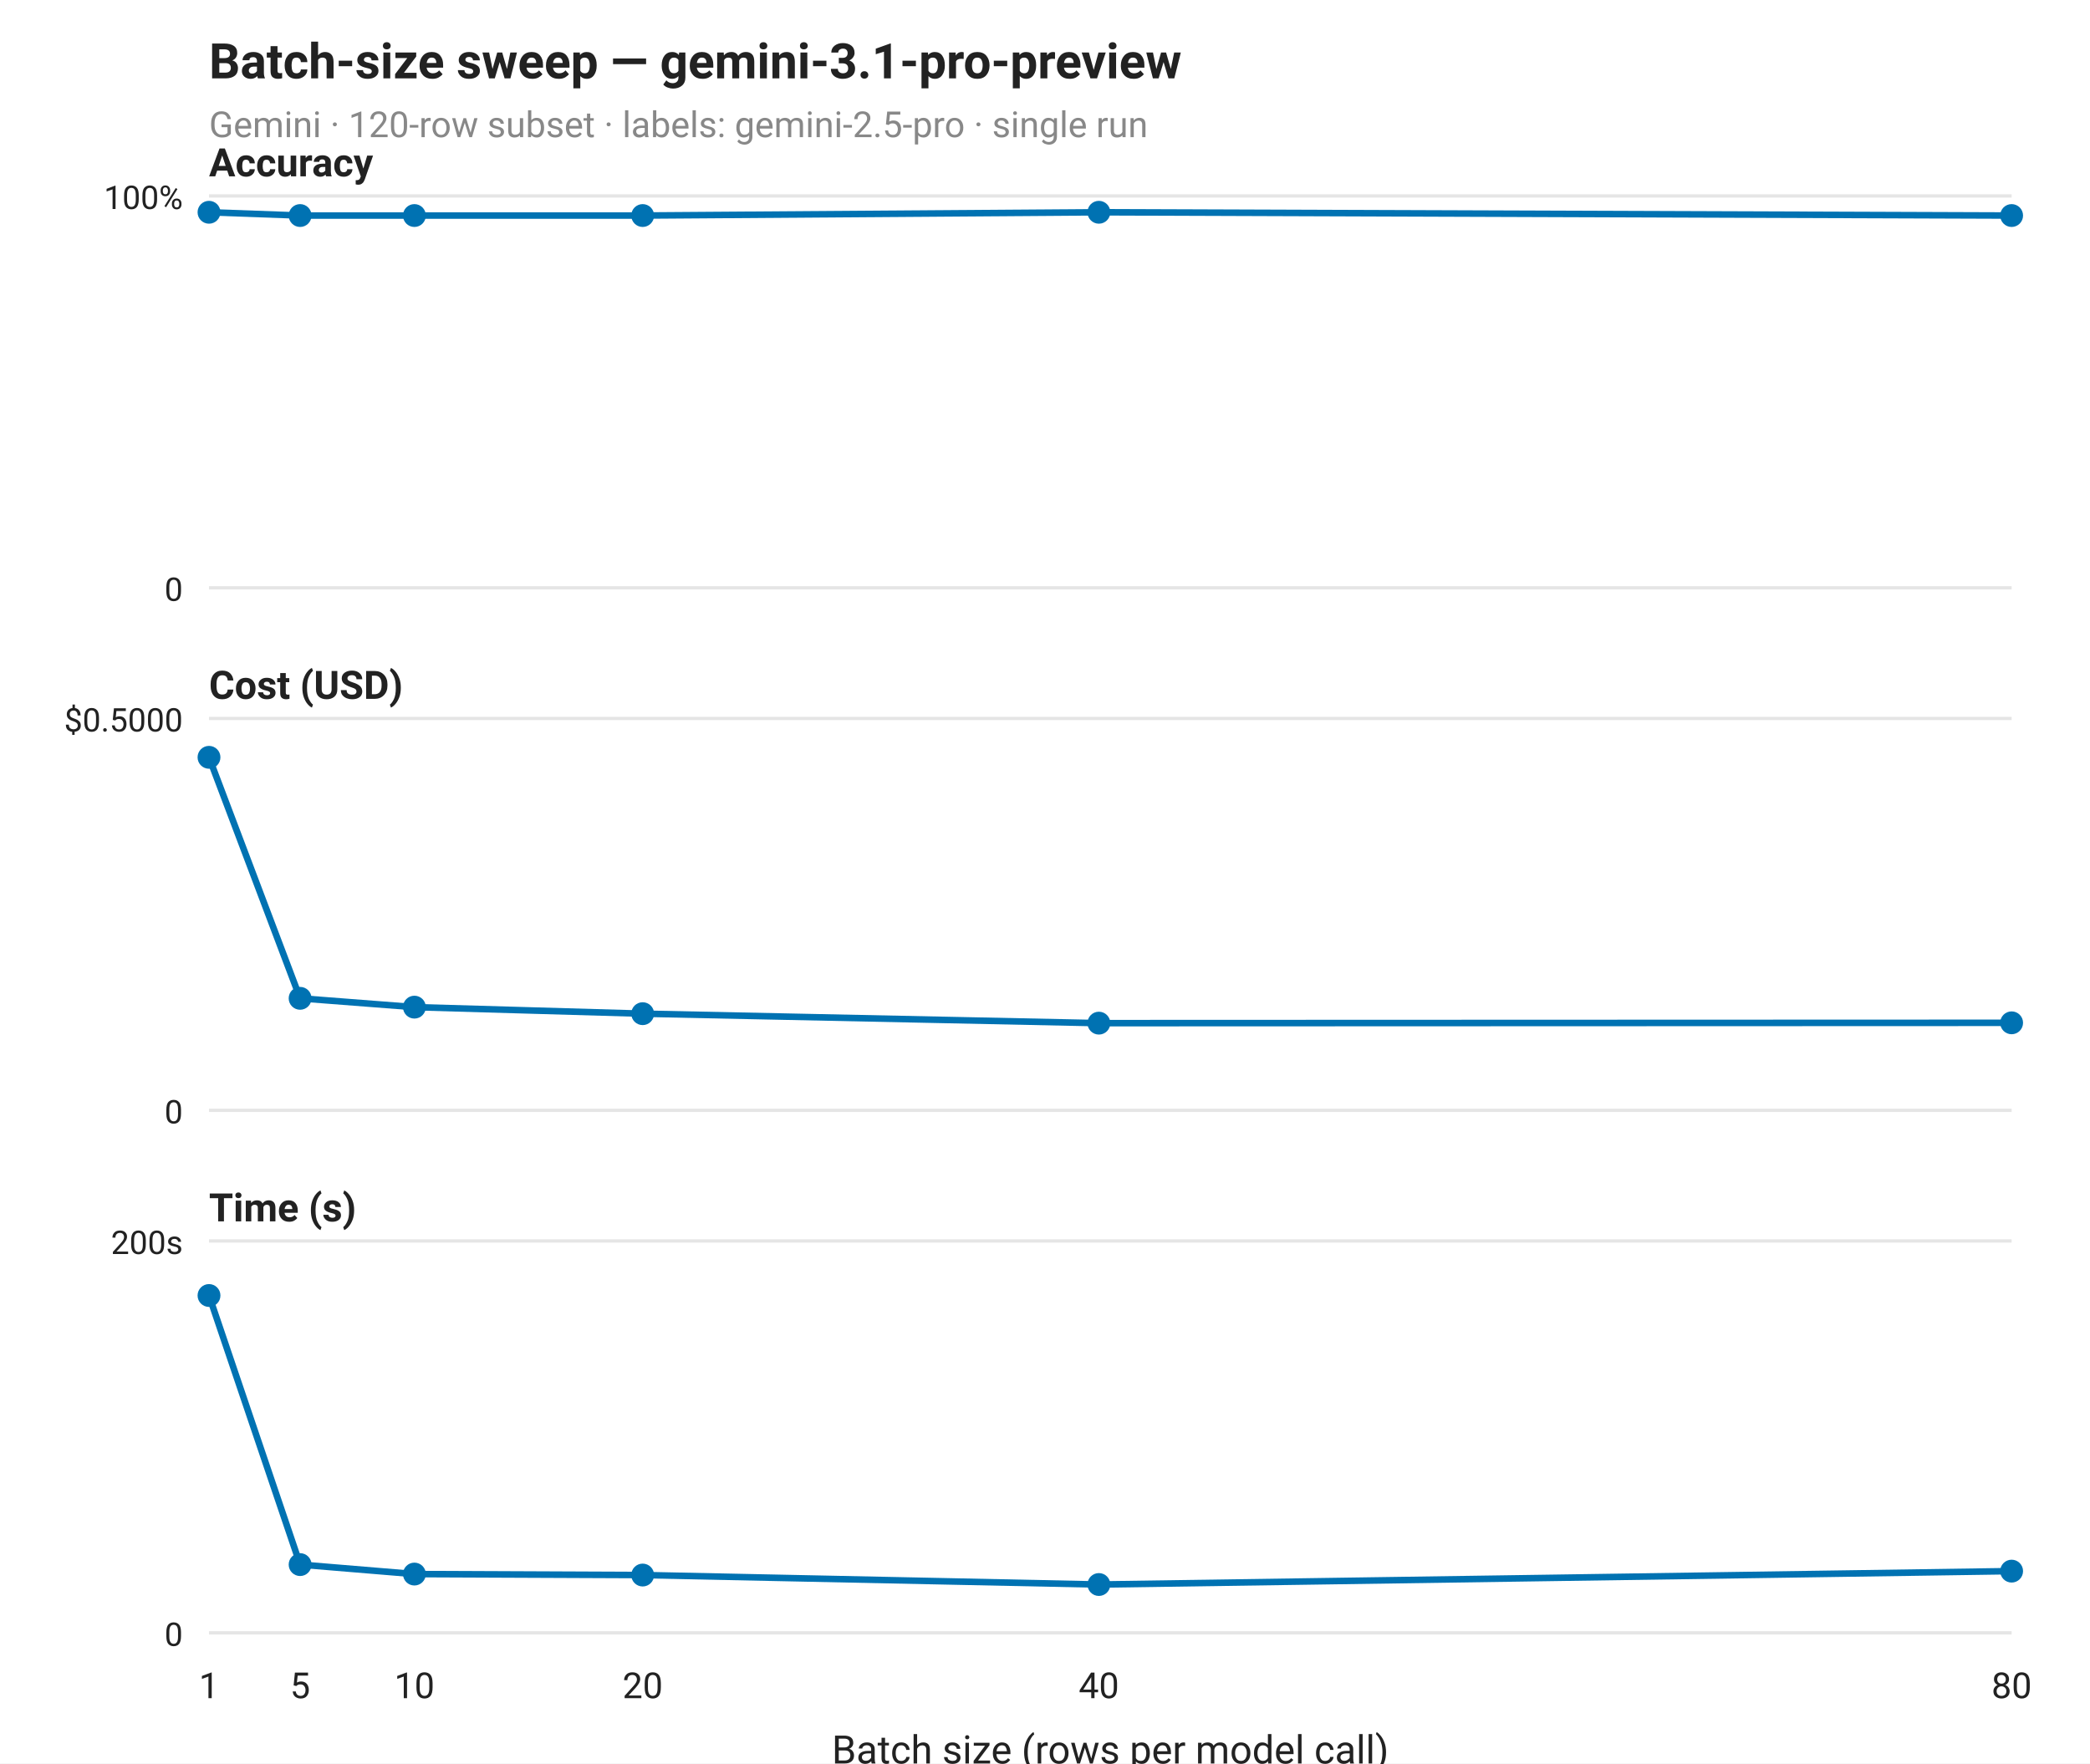
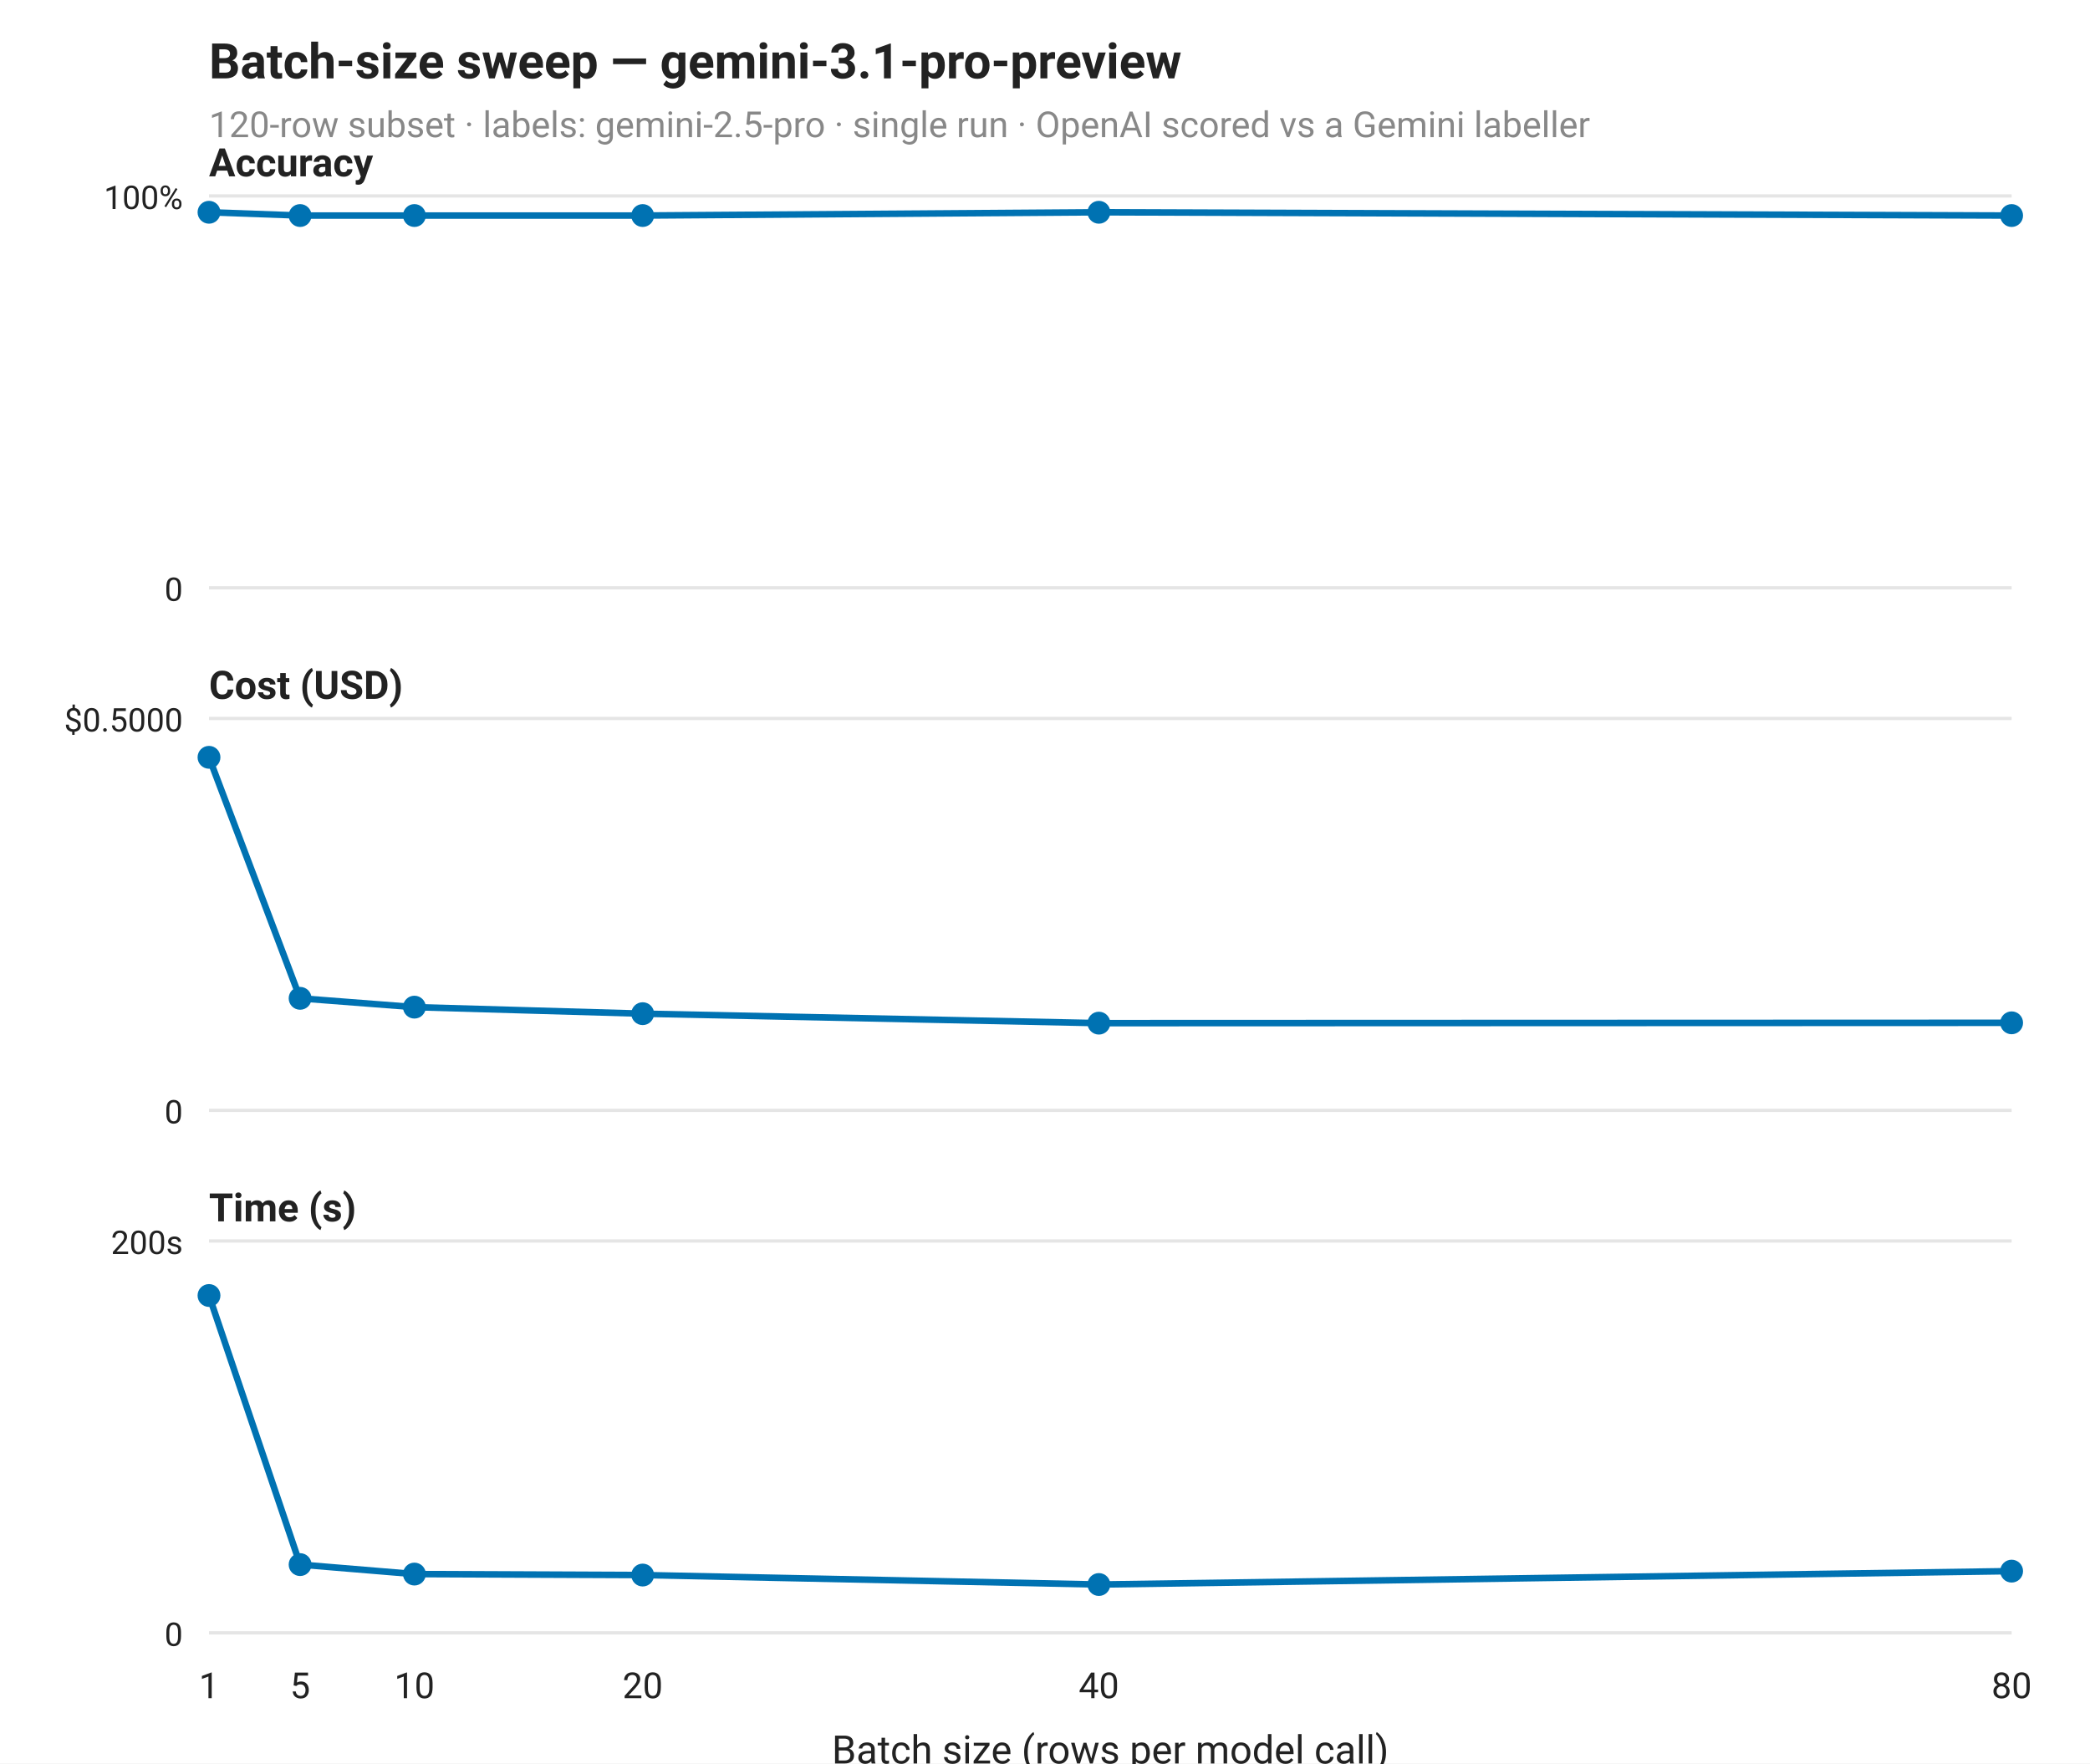
<svg xmlns="http://www.w3.org/2000/svg" width="640" height="540" viewBox="0 0 640 540" font-family="system-ui, -apple-system, Segoe UI, Roboto, sans-serif">
  <rect width="640" height="540" fill="#ffffff" />
  <text x="64" y="24" font-size="15" font-weight="600" fill="#222222">Batch-size sweep — gemini-3.1-pro-preview</text>
-   <text x="64" y="42" font-size="11" fill="#888888">Gemini · 120-row subset · labels: gemini-2.5-pro · single run</text>
+   <text x="64" y="42" font-size="11" fill="#888888">120-row subset · labels: gemini-2.5-pro · single run · OpenAI scored vs a Gemini labeller</text>
  <text x="64" y="54" font-size="12" font-weight="600" fill="#222222">Accuracy</text>
  <line x1="64" y1="60" x2="616" y2="60" stroke="#e5e5e5" />
  <line x1="64" y1="180" x2="616" y2="180" stroke="#e5e5e5" />
  <text x="56" y="64" font-size="10" text-anchor="end" fill="#222222">100%</text>
  <text x="56" y="184" font-size="10" text-anchor="end" fill="#222222">0</text>
  <polyline points="64.0,65.0 91.9,66.0 126.9,66.0 196.8,66.0 336.5,65.0 616.0,66.0" fill="none" stroke="#0072B2" stroke-width="2" />
  <circle cx="64.0" cy="65.0" r="3.5" fill="#0072B2" />
  <circle cx="91.9" cy="66.0" r="3.5" fill="#0072B2" />
  <circle cx="126.9" cy="66.0" r="3.5" fill="#0072B2" />
  <circle cx="196.8" cy="66.0" r="3.5" fill="#0072B2" />
  <circle cx="336.5" cy="65.0" r="3.5" fill="#0072B2" />
  <circle cx="616.0" cy="66.0" r="3.5" fill="#0072B2" />
  <text x="64" y="214" font-size="12" font-weight="600" fill="#222222">Cost (USD)</text>
  <line x1="64" y1="220" x2="616" y2="220" stroke="#e5e5e5" />
  <line x1="64" y1="340" x2="616" y2="340" stroke="#e5e5e5" />
  <text x="56" y="224" font-size="10" text-anchor="end" fill="#222222">$0.5000</text>
  <text x="56" y="344" font-size="10" text-anchor="end" fill="#222222">0</text>
  <polyline points="64.0,231.9 91.9,305.7 126.9,308.4 196.8,310.4 336.5,313.3 616.0,313.2" fill="none" stroke="#0072B2" stroke-width="2" />
  <circle cx="64.0" cy="231.9" r="3.5" fill="#0072B2" />
  <circle cx="91.9" cy="305.7" r="3.5" fill="#0072B2" />
  <circle cx="126.9" cy="308.4" r="3.5" fill="#0072B2" />
  <circle cx="196.8" cy="310.4" r="3.5" fill="#0072B2" />
  <circle cx="336.5" cy="313.3" r="3.5" fill="#0072B2" />
  <circle cx="616.0" cy="313.2" r="3.5" fill="#0072B2" />
  <text x="64" y="374" font-size="12" font-weight="600" fill="#222222">Time (s)</text>
  <line x1="64" y1="380" x2="616" y2="380" stroke="#e5e5e5" />
  <line x1="64" y1="500" x2="616" y2="500" stroke="#e5e5e5" />
  <text x="56" y="384" font-size="10" text-anchor="end" fill="#222222">200s</text>
  <text x="56" y="504" font-size="10" text-anchor="end" fill="#222222">0</text>
  <polyline points="64.0,396.7 91.9,479.1 126.9,482.0 196.8,482.3 336.5,485.2 616.0,481.1" fill="none" stroke="#0072B2" stroke-width="2" />
  <circle cx="64.0" cy="396.7" r="3.5" fill="#0072B2" />
  <circle cx="91.9" cy="479.1" r="3.5" fill="#0072B2" />
  <circle cx="126.9" cy="482.0" r="3.5" fill="#0072B2" />
  <circle cx="196.8" cy="482.3" r="3.5" fill="#0072B2" />
  <circle cx="336.5" cy="485.2" r="3.5" fill="#0072B2" />
  <circle cx="616.0" cy="481.1" r="3.5" fill="#0072B2" />
  <text x="64.0" y="520" font-size="11" text-anchor="middle" fill="#222222">1</text>
  <text x="91.9" y="520" font-size="11" text-anchor="middle" fill="#222222">5</text>
  <text x="126.9" y="520" font-size="11" text-anchor="middle" fill="#222222">10</text>
  <text x="196.8" y="520" font-size="11" text-anchor="middle" fill="#222222">20</text>
  <text x="336.5" y="520" font-size="11" text-anchor="middle" fill="#222222">40</text>
  <text x="616.0" y="520" font-size="11" text-anchor="middle" fill="#222222">80</text>
  <text x="340" y="540" font-size="12" text-anchor="middle" fill="#222222">Batch size (rows per model call)</text>
</svg>
